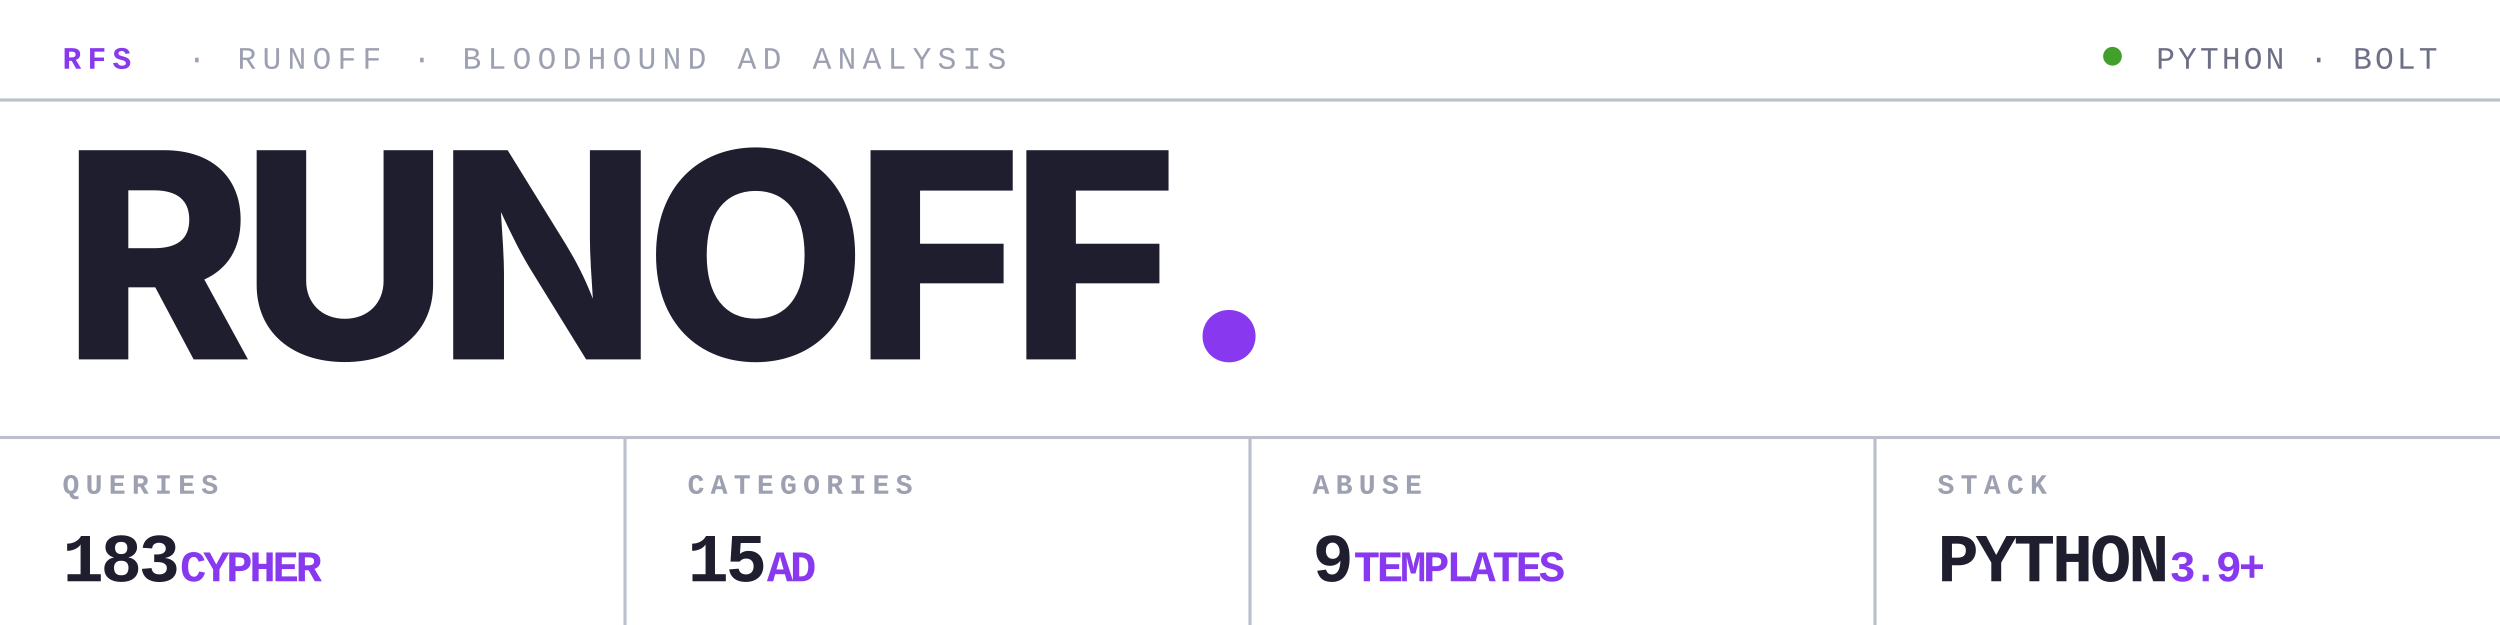
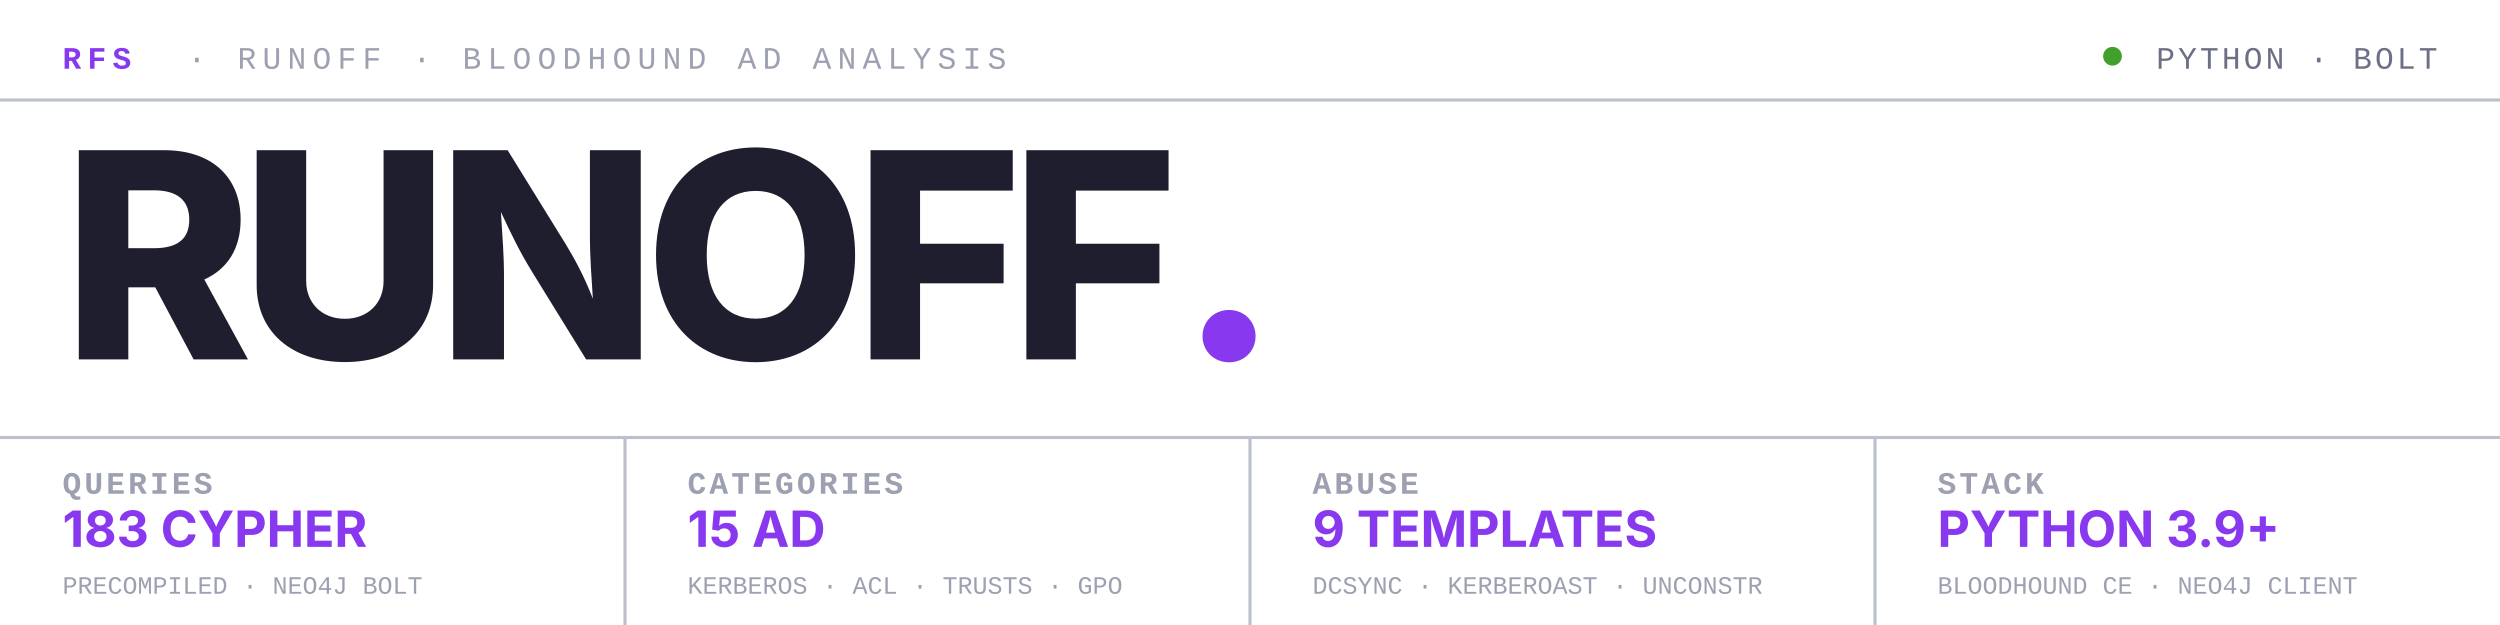
<svg xmlns="http://www.w3.org/2000/svg" viewBox="0 0 800 200" fill="none">
  <rect x="0" y="0" width="800" height="200" fill="#ffffff" />
  <line x1="0" y1="32" x2="800" y2="32" stroke="#bcc0cc" stroke-width="1" />
  <text x="20" y="22" font-family="'JetBrains Mono', 'Courier New', monospace" font-size="10" font-weight="700" fill="#8839ef" letter-spacing="2">RFS</text>
  <text x="60" y="22" font-family="'JetBrains Mono', 'Courier New', monospace" font-size="10" font-weight="400" fill="#9ca0b0" letter-spacing="2">·  RUNOFF  ·  BLOODHOUND AD ANALYSIS</text>
  <circle cx="676" cy="18" r="3" fill="#40a02b" />
  <text x="780" y="22" text-anchor="end" font-family="'JetBrains Mono', 'Courier New', monospace" font-size="10" font-weight="400" fill="#6c6f85" letter-spacing="1">PYTHON · BOLT</text>
  <text x="20" y="115" font-family="'Inter', 'Helvetica Neue', Arial, sans-serif" font-size="92" font-weight="800" fill="#1e1e2e" letter-spacing="-4">RUNOFF<tspan fill="#8839ef">.</tspan>
  </text>
  <line x1="0" y1="140" x2="800" y2="140" stroke="#bcc0cc" stroke-width="1" />
  <line x1="200" y1="140" x2="200" y2="200" stroke="#bcc0cc" stroke-width="1" />
  <line x1="400" y1="140" x2="400" y2="200" stroke="#bcc0cc" stroke-width="1" />
  <line x1="600" y1="140" x2="600" y2="200" stroke="#bcc0cc" stroke-width="1" />
-   <text x="20" y="158" font-family="'JetBrains Mono', 'Courier New', monospace" font-size="9" font-weight="600" fill="#9ca0b0" letter-spacing="2">QUERIES</text>
-   <text x="20" y="186" font-family="'JetBrains Mono', 'Courier New', monospace" font-size="22" font-weight="700" fill="#1e1e2e" letter-spacing="-1">183<tspan fill="#8839ef" font-size="14"> CYPHER</tspan>
-   </text>
-   <text x="220" y="158" font-family="'JetBrains Mono', 'Courier New', monospace" font-size="9" font-weight="600" fill="#9ca0b0" letter-spacing="2">CATEGORIES</text>
-   <text x="220" y="186" font-family="'JetBrains Mono', 'Courier New', monospace" font-size="22" font-weight="700" fill="#1e1e2e" letter-spacing="-1">15<tspan fill="#8839ef" font-size="14"> AD</tspan>
-   </text>
-   <text x="420" y="158" font-family="'JetBrains Mono', 'Courier New', monospace" font-size="9" font-weight="600" fill="#9ca0b0" letter-spacing="2">ABUSE</text>
-   <text x="420" y="186" font-family="'JetBrains Mono', 'Courier New', monospace" font-size="22" font-weight="700" fill="#1e1e2e" letter-spacing="-1">9<tspan fill="#8839ef" font-size="14"> TEMPLATES</tspan>
-   </text>
-   <text x="620" y="158" font-family="'JetBrains Mono', 'Courier New', monospace" font-size="9" font-weight="600" fill="#9ca0b0" letter-spacing="2">STACK</text>
-   <text x="620" y="186" font-family="'JetBrains Mono', 'Courier New', monospace" font-size="22" font-weight="700" fill="#1e1e2e" letter-spacing="-1">PYTHON<tspan fill="#8839ef" font-size="14"> 3.9+</tspan>
-   </text>
+   <text x="20" y="158" font-family="'JetBrains Mono', 'Courier New', monospace" font-size="10" font-weight="600" fill="#9ca0b0" letter-spacing="1">QUERIES</text>
+   <text x="20" y="175" font-family="'Inter', 'Helvetica Neue', Arial, sans-serif" font-size="16" font-weight="700" fill="#8839ef" letter-spacing="0">183 CYPHER</text>
+   <text x="20" y="190" font-family="'JetBrains Mono', 'Courier New', monospace" font-size="8" fill="#9ca0b0" letter-spacing="0">PRECOMPILED · NEO4J BOLT</text>
+   <text x="220" y="158" font-family="'JetBrains Mono', 'Courier New', monospace" font-size="10" font-weight="600" fill="#9ca0b0" letter-spacing="1">CATEGORIES</text>
+   <text x="220" y="175" font-family="'Inter', 'Helvetica Neue', Arial, sans-serif" font-size="16" font-weight="700" fill="#8839ef" letter-spacing="0">15 AD</text>
+   <text x="220" y="190" font-family="'JetBrains Mono', 'Courier New', monospace" font-size="8" fill="#9ca0b0" letter-spacing="0">KERBEROS · ACL · TRUSTS · GPO</text>
+   <text x="420" y="158" font-family="'JetBrains Mono', 'Courier New', monospace" font-size="10" font-weight="600" fill="#9ca0b0" letter-spacing="1">ABUSE</text>
+   <text x="420" y="175" font-family="'Inter', 'Helvetica Neue', Arial, sans-serif" font-size="16" font-weight="700" fill="#8839ef" letter-spacing="0">9 TEMPLATES</text>
+   <text x="420" y="190" font-family="'JetBrains Mono', 'Courier New', monospace" font-size="8" fill="#9ca0b0" letter-spacing="0">DCSYNC · KERBEROAST · UNCONSTR</text>
+   <text x="620" y="158" font-family="'JetBrains Mono', 'Courier New', monospace" font-size="10" font-weight="600" fill="#9ca0b0" letter-spacing="1">STACK</text>
+   <text x="620" y="175" font-family="'Inter', 'Helvetica Neue', Arial, sans-serif" font-size="16" font-weight="700" fill="#8839ef" letter-spacing="0">PYTHON 3.9+</text>
+   <text x="620" y="190" font-family="'JetBrains Mono', 'Courier New', monospace" font-size="8" fill="#9ca0b0" letter-spacing="0">BLOODHOUND CE · NEO4J CLIENT</text>
</svg>
